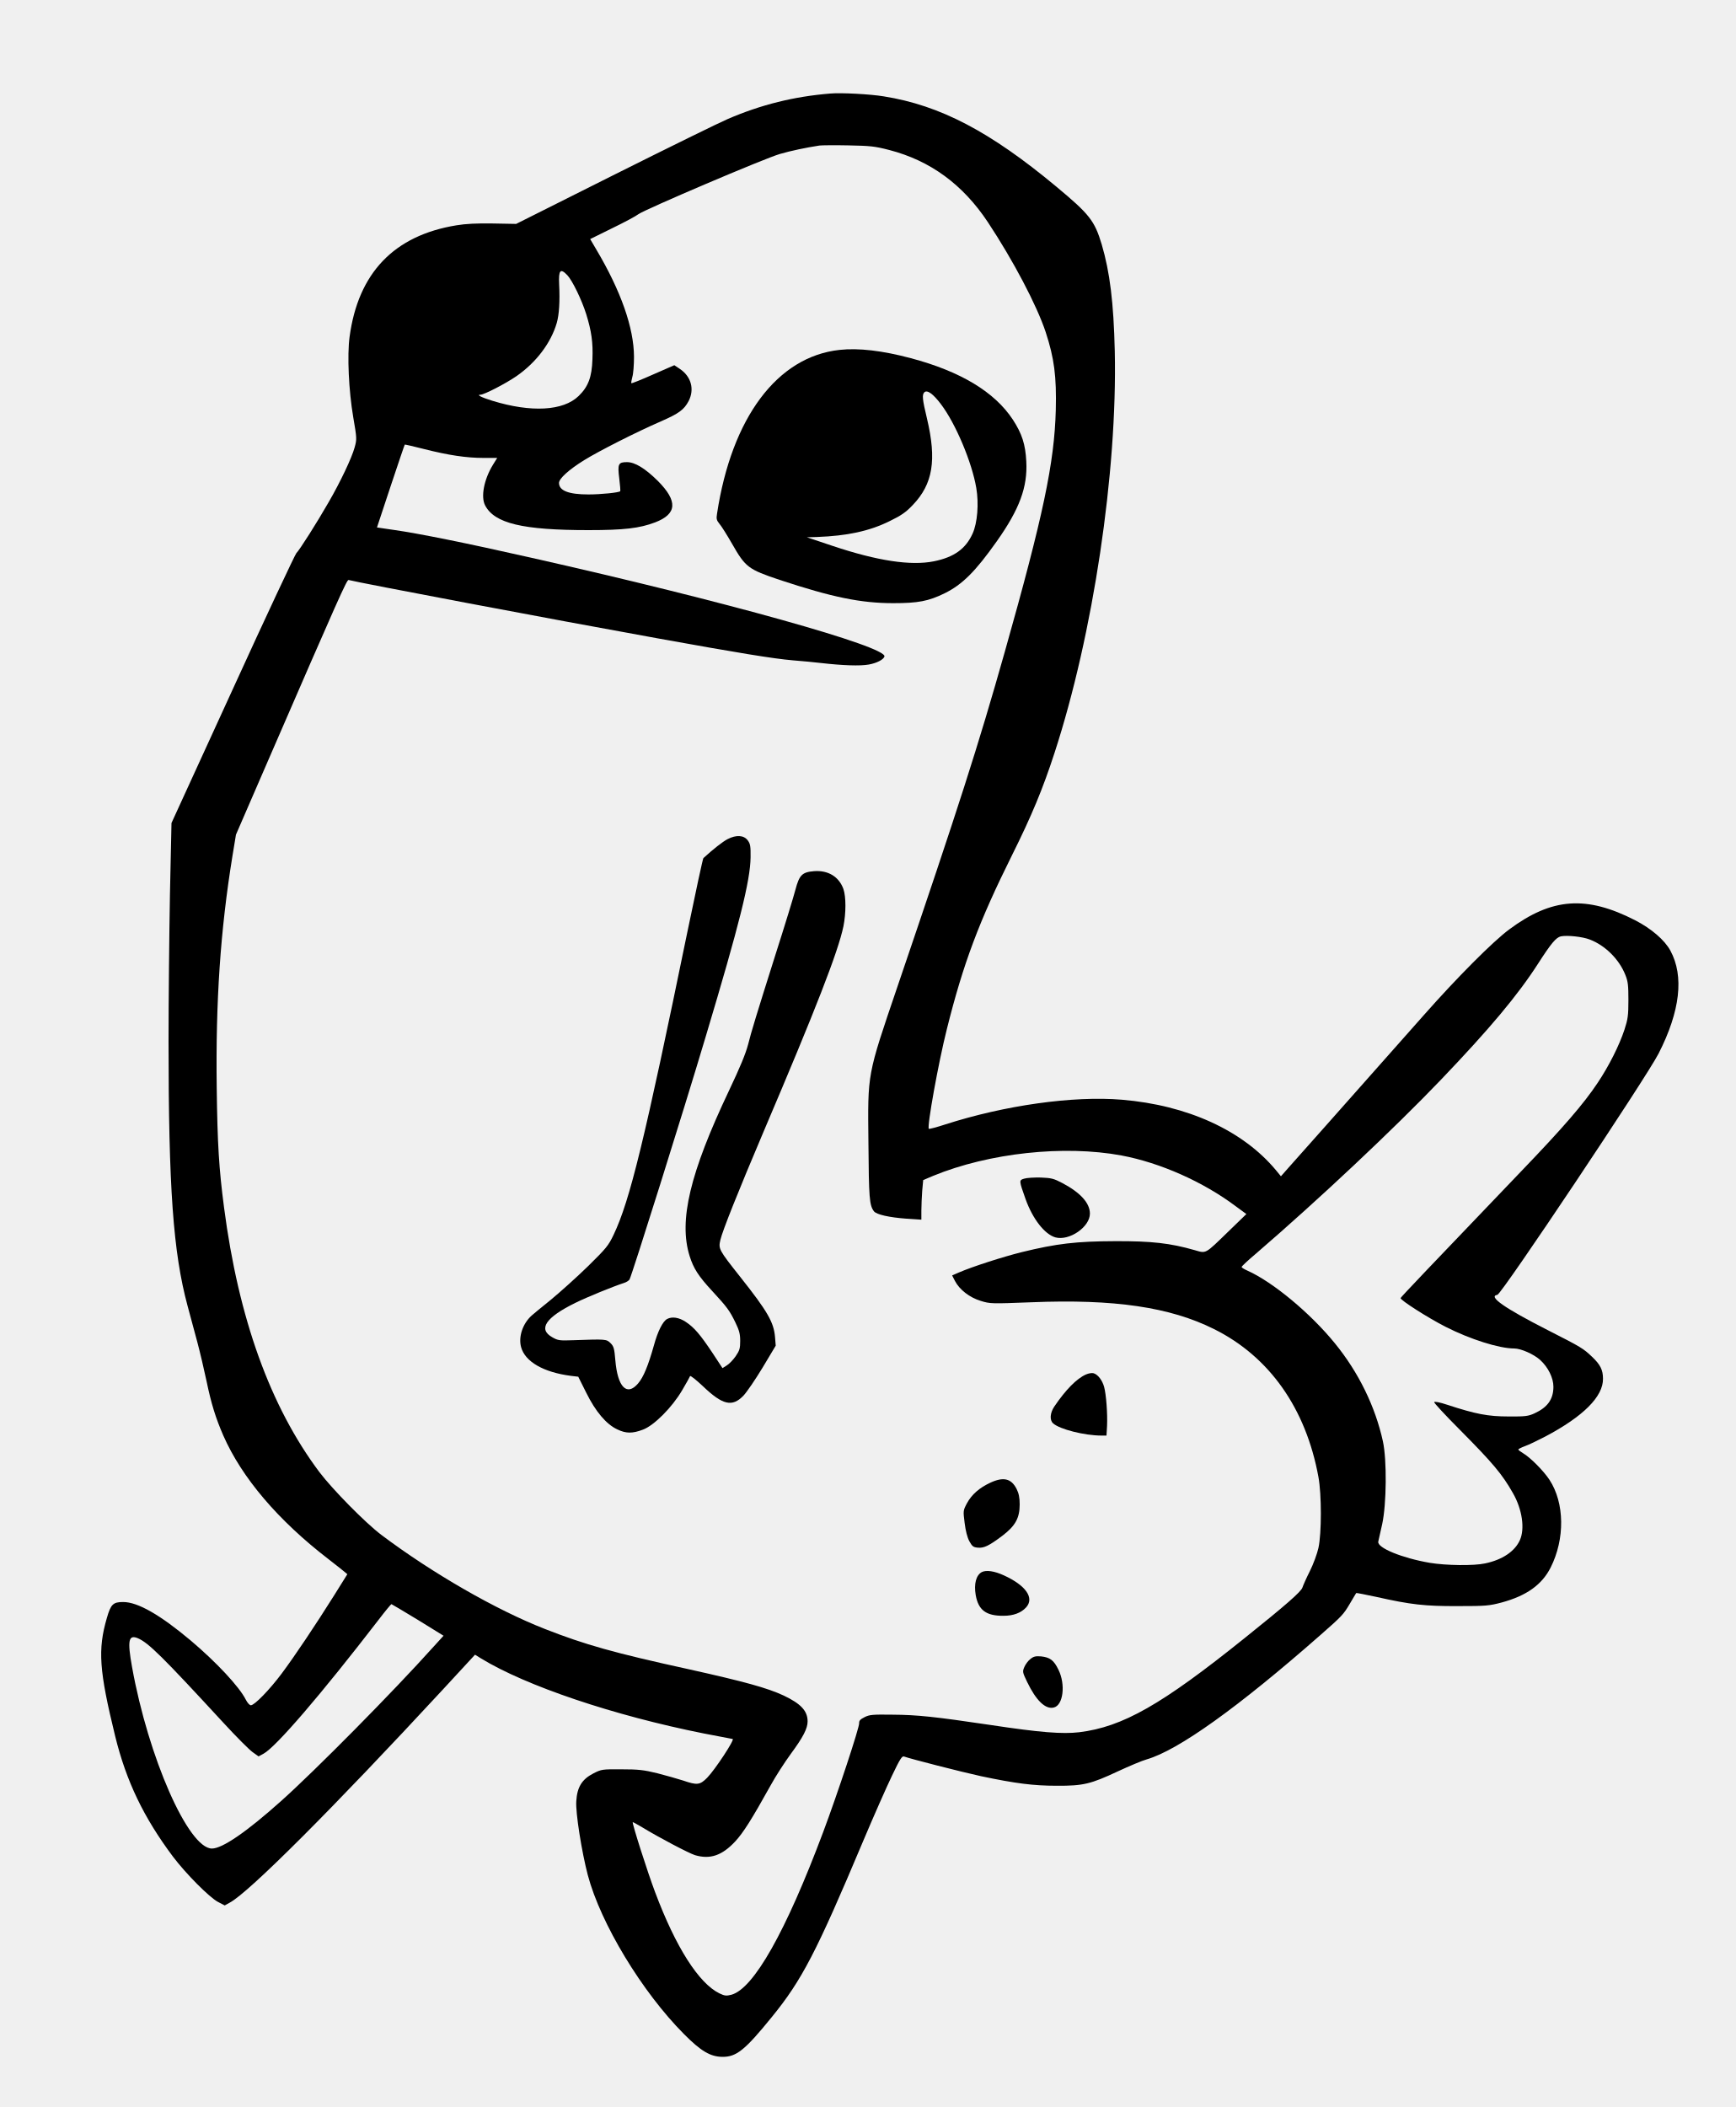
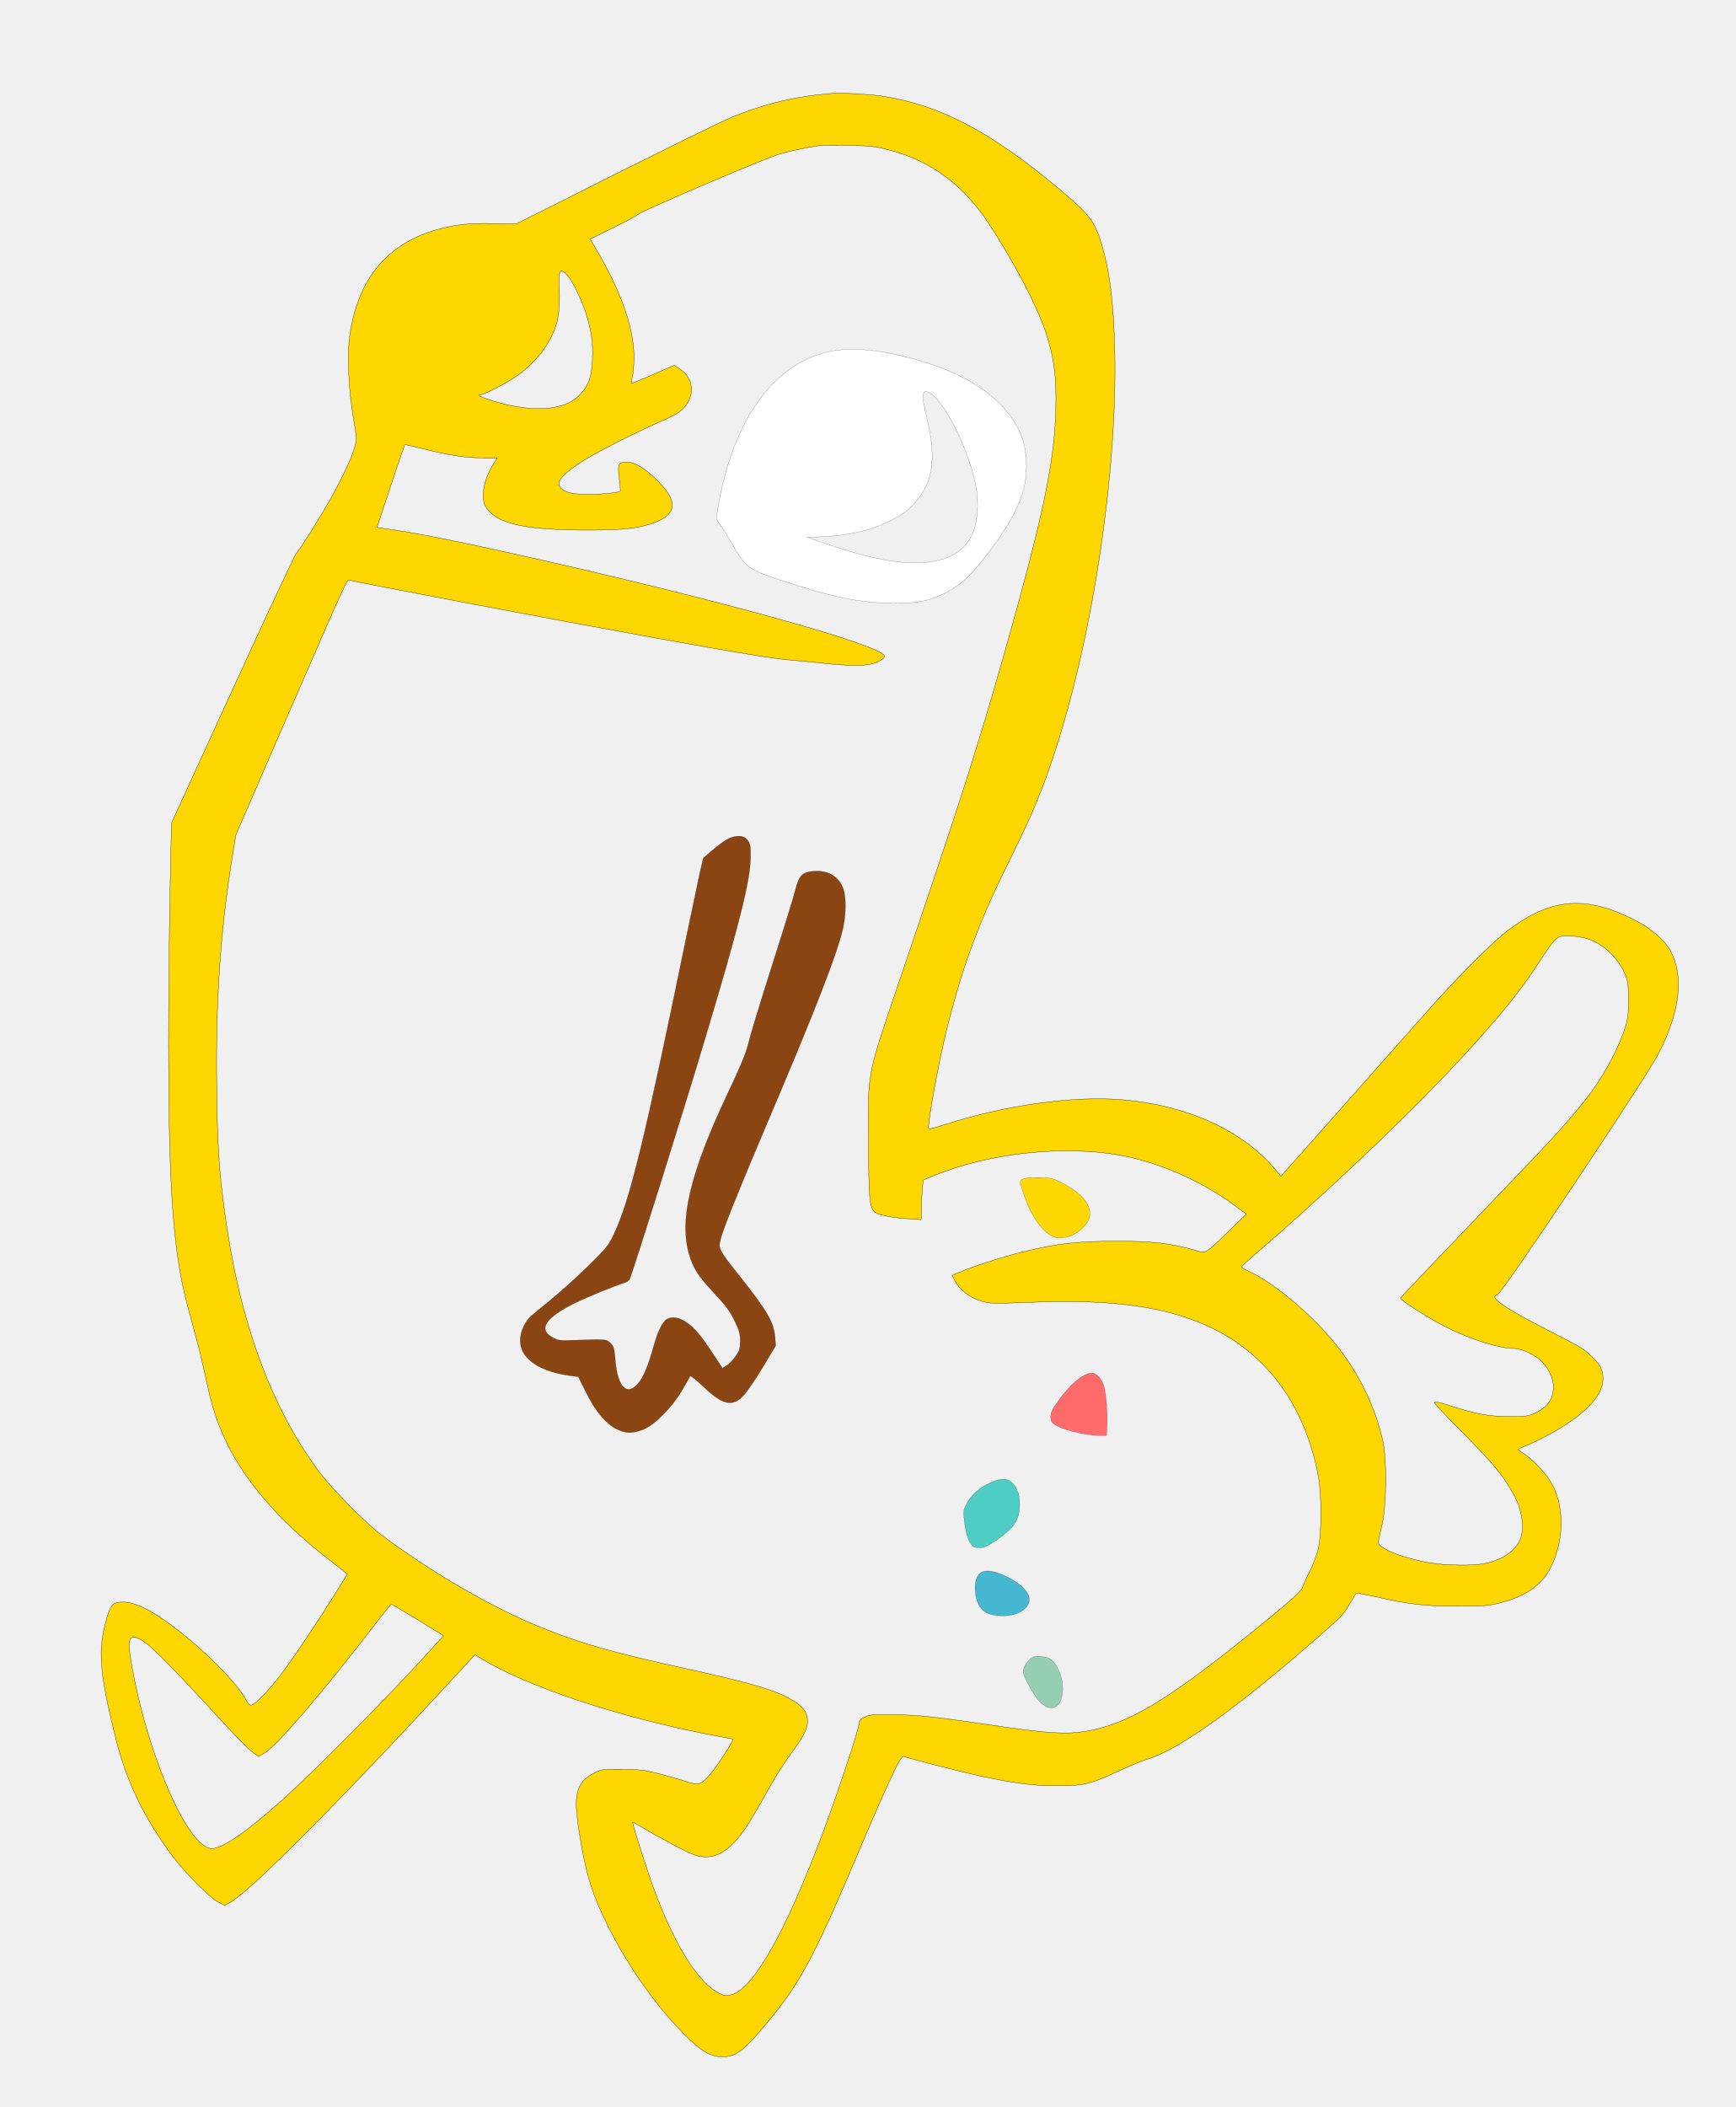
<svg xmlns="http://www.w3.org/2000/svg" version="1.0" width="1236pt" height="1500pt" viewBox="0 0 1236 1500" preserveAspectRatio="xMidYMid meet">
-   <g transform="translate(0,1500) scale(0.1,-0.1)" fill="#000000" stroke="none">
-     <path d="M5910 14334 c-257 -21 -491 -79 -728 -181 -57 -24 -419 -202 -805 -395 l-702 -352 -165 3 c-113 2 -195 -2 -260 -13 -444 -72 -700 -339 -761 -794 -18 -131 -6 -385 26 -572 26 -151 26 -157 10 -215 -20 -74 -102 -247 -185 -390 -83 -145 -208 -342 -230 -363 -9 -9 -214 -445 -453 -969 l-436 -952 -11 -508 c-5 -279 -10 -751 -10 -1048 0 -1042 33 -1501 135 -1880 19 -71 51 -188 70 -260 19 -71 48 -195 65 -275 34 -164 66 -266 120 -390 132 -300 389 -603 749 -880 46 -36 95 -74 109 -86 l25 -21 -93 -149 c-135 -215 -281 -433 -375 -559 -87 -116 -193 -225 -219 -225 -9 0 -25 18 -36 40 -47 93 -209 266 -391 420 -219 184 -378 275 -482 275 -72 0 -88 -16 -116 -113 -66 -226 -55 -376 59 -842 79 -321 203 -579 411 -857 93 -123 259 -290 321 -323 l48 -25 36 20 c137 73 737 674 1519 1519 l227 246 42 -26 c320 -196 945 -407 1588 -535 109 -21 201 -39 204 -39 19 0 -125 -219 -182 -277 -51 -51 -71 -53 -170 -19 -38 12 -121 36 -184 52 -98 24 -136 28 -256 28 -137 1 -142 0 -199 -29 -82 -42 -116 -98 -122 -198 -6 -81 39 -362 82 -526 92 -346 387 -833 685 -1132 121 -122 188 -161 273 -162 100 -1 161 48 351 282 216 265 318 462 651 1253 75 178 168 388 206 467 57 120 72 142 86 136 47 -17 406 -109 548 -140 247 -52 373 -68 540 -68 187 -1 241 12 435 103 80 37 172 76 205 85 224 65 649 369 1235 884 155 136 165 147 210 223 24 40 44 75 46 77 1 2 65 -11 141 -27 249 -56 348 -67 583 -66 200 0 222 2 313 26 176 48 285 126 347 248 103 204 100 460 -8 625 -42 64 -136 159 -189 190 -18 11 -33 22 -33 26 0 3 21 14 48 24 26 9 90 40 142 67 273 144 415 286 413 413 0 62 -19 100 -77 155 -63 60 -75 68 -317 191 -308 157 -427 240 -358 251 30 4 1062 1549 1148 1718 154 302 182 551 84 732 -41 76 -136 157 -250 216 -349 179 -594 161 -898 -65 -116 -86 -370 -341 -606 -608 -606 -684 -919 -1037 -966 -1089 l-53 -60 -37 45 c-235 281 -628 461 -1096 500 -347 29 -834 -40 -1257 -176 -61 -20 -114 -34 -117 -31 -14 14 68 470 128 708 117 469 230 769 464 1239 141 283 220 474 303 729 275 844 448 1999 429 2860 -8 347 -35 563 -93 760 -51 169 -86 214 -324 412 -470 391 -826 578 -1228 642 -96 16 -305 27 -382 20z m422 -402 c292 -76 523 -245 701 -513 182 -275 349 -593 412 -783 61 -186 78 -316 72 -556 -10 -374 -89 -751 -363 -1720 -190 -672 -326 -1096 -763 -2380 -219 -644 -213 -614 -208 -1115 3 -396 7 -445 39 -488 18 -24 110 -44 232 -53 l106 -7 0 65 c0 36 3 99 6 141 l7 76 71 30 c397 163 931 221 1341 145 276 -52 581 -187 814 -362 l75 -55 -127 -123 c-170 -165 -157 -158 -241 -134 -174 50 -307 65 -566 64 -277 -1 -416 -17 -665 -78 -136 -34 -351 -103 -448 -145 l-48 -21 20 -39 c32 -62 104 -118 183 -142 68 -21 76 -21 361 -10 589 24 987 -34 1301 -191 394 -196 654 -565 743 -1053 23 -123 23 -402 0 -505 -9 -41 -36 -115 -61 -165 -25 -49 -48 -102 -53 -117 -9 -29 -117 -124 -413 -361 -589 -473 -866 -631 -1176 -669 -120 -14 -277 -2 -634 52 -391 58 -518 72 -695 73 -142 2 -165 0 -200 -18 -30 -15 -39 -25 -38 -42 3 -28 -152 -498 -257 -778 -265 -707 -494 -1113 -653 -1156 -36 -9 -47 -8 -85 10 -147 72 -311 329 -458 721 -54 143 -165 491 -159 498 1 1 31 -15 66 -36 123 -75 333 -185 377 -199 108 -32 193 -3 287 98 57 62 115 153 253 401 34 62 98 161 141 220 90 122 121 183 121 233 0 75 -48 126 -170 184 -118 55 -279 99 -674 187 -535 117 -740 175 -1026 287 -348 136 -802 397 -1165 670 -114 86 -348 324 -441 447 -350 467 -576 1094 -679 1885 -36 275 -47 450 -52 852 -8 617 26 1119 112 1649 l25 152 229 528 c508 1171 561 1289 573 1285 60 -17 1459 -282 2203 -416 576 -104 820 -144 960 -156 66 -5 156 -14 200 -19 157 -18 279 -22 340 -11 57 10 105 35 112 57 23 69 -1139 394 -2513 703 -464 105 -802 173 -977 198 l-123 18 97 293 c54 162 99 295 101 297 2 1 64 -13 138 -32 174 -44 301 -63 422 -63 l98 0 -31 -50 c-63 -103 -87 -227 -55 -288 67 -128 266 -176 736 -176 253 0 363 13 474 55 157 60 163 151 20 295 -90 89 -163 134 -220 134 -62 0 -68 -13 -55 -116 6 -48 9 -89 7 -91 -9 -10 -139 -23 -226 -23 -142 0 -210 27 -210 82 0 31 71 95 179 162 105 65 371 200 546 276 130 57 165 83 198 145 43 84 18 175 -63 229 l-39 26 -151 -66 c-83 -37 -153 -65 -155 -62 -2 2 1 22 7 44 7 21 12 86 12 144 -1 206 -93 468 -268 763 l-44 75 156 77 c87 42 171 87 187 100 44 33 902 399 1008 429 76 22 183 45 282 60 17 2 109 3 205 1 156 -3 188 -6 292 -33z m-2292 -892 c36 -39 101 -173 134 -277 37 -120 49 -201 44 -321 -4 -127 -30 -195 -98 -261 -110 -107 -339 -119 -615 -34 -78 24 -115 43 -84 43 26 0 179 79 256 132 140 97 246 237 287 379 17 59 23 152 17 275 -5 102 9 117 59 64z m7280 -4729 c109 -42 208 -140 252 -251 19 -47 22 -74 22 -180 0 -109 -4 -136 -28 -210 -37 -112 -110 -258 -191 -379 -99 -149 -246 -319 -541 -626 -663 -692 -859 -898 -862 -906 -5 -13 195 -141 321 -205 173 -88 380 -154 488 -154 48 0 140 -41 185 -82 57 -52 94 -128 94 -190 0 -89 -41 -147 -135 -190 -44 -20 -65 -23 -185 -22 -145 0 -234 17 -435 83 -54 18 -91 25 -94 19 -2 -5 80 -94 182 -196 236 -238 302 -316 379 -452 66 -115 86 -254 49 -335 -36 -80 -126 -140 -247 -165 -81 -18 -279 -15 -394 4 -198 34 -376 107 -367 151 2 11 15 67 28 125 31 142 34 457 5 589 -54 247 -173 491 -342 698 -173 213 -441 436 -622 517 -23 10 -42 22 -42 26 0 5 46 48 103 96 447 385 980 886 1316 1237 348 364 545 599 692 827 93 145 128 186 162 194 45 9 154 -2 207 -23z m-8345 -4843 l183 -113 -72 -79 c-286 -319 -844 -883 -1086 -1099 -245 -219 -417 -337 -491 -337 -168 0 -453 648 -569 1293 -34 189 -25 232 42 204 76 -33 173 -129 609 -602 91 -99 185 -193 208 -209 l42 -30 35 19 c89 48 411 423 823 958 45 59 85 107 88 107 2 0 87 -51 188 -112z" />
-     <path d="M5977 12509 c-443 -48 -768 -482 -872 -1167 -6 -36 -3 -46 18 -72 14 -16 54 -80 89 -141 96 -168 115 -182 338 -257 375 -124 579 -166 810 -166 177 0 250 14 365 70 126 62 219 154 373 372 161 228 219 385 209 567 -6 122 -31 198 -96 298 -130 197 -372 343 -726 437 -202 54 -374 74 -508 59z m722 -386 c105 -138 221 -414 252 -597 19 -111 8 -249 -26 -324 -49 -109 -132 -169 -276 -198 -164 -33 -402 3 -719 109 l-185 62 70 2 c218 8 376 42 521 114 80 39 114 62 163 114 143 149 171 320 101 615 -33 137 -36 170 -19 187 20 20 63 -11 118 -84z" />
-     <path d="M5180 9026 c-36 -19 -102 -71 -172 -135 -4 -3 -54 -236 -112 -516 -308 -1499 -411 -1921 -527 -2165 -37 -78 -53 -97 -182 -224 -78 -76 -198 -184 -266 -240 -68 -55 -129 -105 -135 -111 -64 -57 -96 -151 -76 -225 28 -104 160 -180 356 -205 l51 -6 57 -114 c66 -134 143 -225 221 -261 62 -30 108 -30 182 -2 79 29 208 158 280 281 29 49 54 94 56 100 2 7 43 -26 91 -71 141 -135 209 -151 289 -68 23 24 84 113 136 199 l94 157 -5 62 c-9 105 -53 182 -248 428 -152 192 -156 199 -141 263 15 65 126 343 306 767 377 885 532 1284 570 1465 19 95 19 210 0 266 -32 88 -109 135 -210 127 -84 -7 -104 -27 -132 -133 -13 -50 -77 -259 -143 -465 -134 -424 -172 -548 -194 -637 -18 -67 -55 -157 -136 -328 -278 -586 -359 -925 -280 -1177 28 -89 63 -143 160 -248 109 -118 125 -141 166 -225 27 -56 34 -81 34 -131 0 -53 -4 -68 -32 -109 -18 -26 -47 -56 -64 -66 l-30 -19 -71 108 c-88 132 -130 181 -190 221 -48 32 -98 40 -133 21 -31 -16 -67 -88 -94 -187 -41 -146 -75 -228 -113 -272 -80 -94 -146 -26 -162 166 -7 83 -11 98 -34 121 -29 29 -35 29 -262 21 -102 -4 -113 -2 -153 21 -103 58 -47 141 165 245 83 41 272 118 347 142 16 5 33 16 38 24 18 33 383 1194 543 1731 240 801 317 1109 319 1275 1 78 -2 96 -20 120 -28 38 -82 41 -144 9z" />
-     <path d="M7292 6609 c-38 -11 -37 -13 10 -146 51 -142 136 -250 212 -272 99 -27 246 74 246 169 0 75 -67 149 -195 217 -63 33 -79 37 -155 40 -47 1 -100 -2 -118 -8z" />
-     <path d="M7732 5215 c-66 -29 -144 -108 -226 -229 -30 -45 -34 -96 -8 -119 46 -42 224 -87 344 -87 l36 0 4 68 c4 87 -6 225 -21 279 -13 47 -45 89 -76 97 -11 3 -35 -1 -53 -9z" />
-     <path d="M7050 4444 c-77 -36 -131 -83 -165 -145 -28 -53 -28 -54 -17 -141 7 -56 19 -104 34 -131 20 -36 28 -42 60 -45 44 -4 79 13 175 85 92 70 123 126 123 223 0 48 -6 78 -22 110 -38 75 -94 88 -188 44z" />
-     <path d="M6990 3808 c-40 -22 -57 -83 -43 -164 19 -107 74 -148 198 -147 69 0 124 20 160 59 62 67 0 157 -158 229 -68 31 -125 39 -157 23z" />
-     <path d="M7336 3189 c-16 -12 -35 -38 -43 -57 -14 -33 -13 -37 20 -106 64 -133 131 -197 190 -182 67 16 85 164 33 269 -33 68 -60 88 -124 95 -38 3 -53 0 -76 -19z" />
+   <g transform="translate(0,1500) scale(0.1,-0.1)">
+     <path d="M5910 14334 c-257 -21 -491 -79 -728 -181 -57 -24 -419 -202 -805 -395 l-702 -352 -165 3 c-113 2 -195 -2 -260 -13 -444 -72 -700 -339 -761 -794 -18 -131 -6 -385 26 -572 26 -151 26 -157 10 -215 -20 -74 -102 -247 -185 -390 -83 -145 -208 -342 -230 -363 -9 -9 -214 -445 -453 -969 l-436 -952 -11 -508 c-5 -279 -10 -751 -10 -1048 0 -1042 33 -1501 135 -1880 19 -71 51 -188 70 -260 19 -71 48 -195 65 -275 34 -164 66 -266 120 -390 132 -300 389 -603 749 -880 46 -36 95 -74 109 -86 l25 -21 -93 -149 c-135 -215 -281 -433 -375 -559 -87 -116 -193 -225 -219 -225 -9 0 -25 18 -36 40 -47 93 -209 266 -391 420 -219 184 -378 275 -482 275 -72 0 -88 -16 -116 -113 -66 -226 -55 -376 59 -842 79 -321 203 -579 411 -857 93 -123 259 -290 321 -323 l48 -25 36 20 c137 73 737 674 1519 1519 l227 246 42 -26 c320 -196 945 -407 1588 -535 109 -21 201 -39 204 -39 19 0 -125 -219 -182 -277 -51 -51 -71 -53 -170 -19 -38 12 -121 36 -184 52 -98 24 -136 28 -256 28 -137 1 -142 0 -199 -29 -82 -42 -116 -98 -122 -198 -6 -81 39 -362 82 -526 92 -346 387 -833 685 -1132 121 -122 188 -161 273 -162 100 -1 161 48 351 282 216 265 318 462 651 1253 75 178 168 388 206 467 57 120 72 142 86 136 47 -17 406 -109 548 -140 247 -52 373 -68 540 -68 187 -1 241 12 435 103 80 37 172 76 205 85 224 65 649 369 1235 884 155 136 165 147 210 223 24 40 44 75 46 77 1 2 65 -11 141 -27 249 -56 348 -67 583 -66 200 0 222 2 313 26 176 48 285 126 347 248 103 204 100 460 -8 625 -42 64 -136 159 -189 190 -18 11 -33 22 -33 26 0 3 21 14 48 24 26 9 90 40 142 67 273 144 415 286 413 413 0 62 -19 100 -77 155 -63 60 -75 68 -317 191 -308 157 -427 240 -358 251 30 4 1062 1549 1148 1718 154 302 182 551 84 732 -41 76 -136 157 -250 216 -349 179 -594 161 -898 -65 -116 -86 -370 -341 -606 -608 -606 -684 -919 -1037 -966 -1089 l-53 -60 -37 45 c-235 281 -628 461 -1096 500 -347 29 -834 -40 -1257 -176 -61 -20 -114 -34 -117 -31 -14 14 68 470 128 708 117 469 230 769 464 1239 141 283 220 474 303 729 275 844 448 1999 429 2860 -8 347 -35 563 -93 760 -51 169 -86 214 -324 412 -470 391 -826 578 -1228 642 -96 16 -305 27 -382 20z m422 -402 c292 -76 523 -245 701 -513 182 -275 349 -593 412 -783 61 -186 78 -316 72 -556 -10 -374 -89 -751 -363 -1720 -190 -672 -326 -1096 -763 -2380 -219 -644 -213 -614 -208 -1115 3 -396 7 -445 39 -488 18 -24 110 -44 232 -53 l106 -7 0 65 c0 36 3 99 6 141 l7 76 71 30 c397 163 931 221 1341 145 276 -52 581 -187 814 -362 l75 -55 -127 -123 c-170 -165 -157 -158 -241 -134 -174 50 -307 65 -566 64 -277 -1 -416 -17 -665 -78 -136 -34 -351 -103 -448 -145 l-48 -21 20 -39 c32 -62 104 -118 183 -142 68 -21 76 -21 361 -10 589 24 987 -34 1301 -191 394 -196 654 -565 743 -1053 23 -123 23 -402 0 -505 -9 -41 -36 -115 -61 -165 -25 -49 -48 -102 -53 -117 -9 -29 -117 -124 -413 -361 -589 -473 -866 -631 -1176 -669 -120 -14 -277 -2 -634 52 -391 58 -518 72 -695 73 -142 2 -165 0 -200 -18 -30 -15 -39 -25 -38 -42 3 -28 -152 -498 -257 -778 -265 -707 -494 -1113 -653 -1156 -36 -9 -47 -8 -85 10 -147 72 -311 329 -458 721 -54 143 -165 491 -159 498 1 1 31 -15 66 -36 123 -75 333 -185 377 -199 108 -32 193 -3 287 98 57 62 115 153 253 401 34 62 98 161 141 220 90 122 121 183 121 233 0 75 -48 126 -170 184 -118 55 -279 99 -674 187 -535 117 -740 175 -1026 287 -348 136 -802 397 -1165 670 -114 86 -348 324 -441 447 -350 467 -576 1094 -679 1885 -36 275 -47 450 -52 852 -8 617 26 1119 112 1649 l25 152 229 528 c508 1171 561 1289 573 1285 60 -17 1459 -282 2203 -416 576 -104 820 -144 960 -156 66 -5 156 -14 200 -19 157 -18 279 -22 340 -11 57 10 105 35 112 57 23 69 -1139 394 -2513 703 -464 105 -802 173 -977 198 l-123 18 97 293 c54 162 99 295 101 297 2 1 64 -13 138 -32 174 -44 301 -63 422 -63 l98 0 -31 -50 c-63 -103 -87 -227 -55 -288 67 -128 266 -176 736 -176 253 0 363 13 474 55 157 60 163 151 20 295 -90 89 -163 134 -220 134 -62 0 -68 -13 -55 -116 6 -48 9 -89 7 -91 -9 -10 -139 -23 -226 -23 -142 0 -210 27 -210 82 0 31 71 95 179 162 105 65 371 200 546 276 130 57 165 83 198 145 43 84 18 175 -63 229 l-39 26 -151 -66 c-83 -37 -153 -65 -155 -62 -2 2 1 22 7 44 7 21 12 86 12 144 -1 206 -93 468 -268 763 l-44 75 156 77 c87 42 171 87 187 100 44 33 902 399 1008 429 76 22 183 45 282 60 17 2 109 3 205 1 156 -3 188 -6 292 -33z m-2292 -892 c36 -39 101 -173 134 -277 37 -120 49 -201 44 -321 -4 -127 -30 -195 -98 -261 -110 -107 -339 -119 -615 -34 -78 24 -115 43 -84 43 26 0 179 79 256 132 140 97 246 237 287 379 17 59 23 152 17 275 -5 102 9 117 59 64z m7280 -4729 c109 -42 208 -140 252 -251 19 -47 22 -74 22 -180 0 -109 -4 -136 -28 -210 -37 -112 -110 -258 -191 -379 -99 -149 -246 -319 -541 -626 -663 -692 -859 -898 -862 -906 -5 -13 195 -141 321 -205 173 -88 380 -154 488 -154 48 0 140 -41 185 -82 57 -52 94 -128 94 -190 0 -89 -41 -147 -135 -190 -44 -20 -65 -23 -185 -22 -145 0 -234 17 -435 83 -54 18 -91 25 -94 19 -2 -5 80 -94 182 -196 236 -238 302 -316 379 -452 66 -115 86 -254 49 -335 -36 -80 -126 -140 -247 -165 -81 -18 -279 -15 -394 4 -198 34 -376 107 -367 151 2 11 15 67 28 125 31 142 34 457 5 589 -54 247 -173 491 -342 698 -173 213 -441 436 -622 517 -23 10 -42 22 -42 26 0 5 46 48 103 96 447 385 980 886 1316 1237 348 364 545 599 692 827 93 145 128 186 162 194 45 9 154 -2 207 -23z m-8345 -4843 l183 -113 -72 -79 c-286 -319 -844 -883 -1086 -1099 -245 -219 -417 -337 -491 -337 -168 0 -453 648 -569 1293 -34 189 -25 232 42 204 76 -33 173 -129 609 -602 91 -99 185 -193 208 -209 l42 -30 35 19 c89 48 411 423 823 958 45 59 85 107 88 107 2 0 87 -51 188 -112z" fill="#FFD700" stroke="#000000" stroke-width="2" />
+     <path d="M5977 12509 c-443 -48 -768 -482 -872 -1167 -6 -36 -3 -46 18 -72 14 -16 54 -80 89 -141 96 -168 115 -182 338 -257 375 -124 579 -166 810 -166 177 0 250 14 365 70 126 62 219 154 373 372 161 228 219 385 209 567 -6 122 -31 198 -96 298 -130 197 -372 343 -726 437 -202 54 -374 74 -508 59z m722 -386 c105 -138 221 -414 252 -597 19 -111 8 -249 -26 -324 -49 -109 -132 -169 -276 -198 -164 -33 -402 3 -719 109 l-185 62 70 2 c218 8 376 42 521 114 80 39 114 62 163 114 143 149 171 320 101 615 -33 137 -36 170 -19 187 20 20 63 -11 118 -84z" fill="#FFFFFF" stroke="#000000" stroke-width="1" />
+     <path d="M5180 9026 c-36 -19 -102 -71 -172 -135 -4 -3 -54 -236 -112 -516 -308 -1499 -411 -1921 -527 -2165 -37 -78 -53 -97 -182 -224 -78 -76 -198 -184 -266 -240 -68 -55 -129 -105 -135 -111 -64 -57 -96 -151 -76 -225 28 -104 160 -180 356 -205 l51 -6 57 -114 c66 -134 143 -225 221 -261 62 -30 108 -30 182 -2 79 29 208 158 280 281 29 49 54 94 56 100 2 7 43 -26 91 -71 141 -135 209 -151 289 -68 23 24 84 113 136 199 l94 157 -5 62 c-9 105 -53 182 -248 428 -152 192 -156 199 -141 263 15 65 126 343 306 767 377 885 532 1284 570 1465 19 95 19 210 0 266 -32 88 -109 135 -210 127 -84 -7 -104 -27 -132 -133 -13 -50 -77 -259 -143 -465 -134 -424 -172 -548 -194 -637 -18 -67 -55 -157 -136 -328 -278 -586 -359 -925 -280 -1177 28 -89 63 -143 160 -248 109 -118 125 -141 166 -225 27 -56 34 -81 34 -131 0 -53 -4 -68 -32 -109 -18 -26 -47 -56 -64 -66 l-30 -19 -71 108 c-88 132 -130 181 -190 221 -48 32 -98 40 -133 21 -31 -16 -67 -88 -94 -187 -41 -146 -75 -228 -113 -272 -80 -94 -146 -26 -162 166 -7 83 -11 98 -34 121 -29 29 -35 29 -262 21 -102 -4 -113 -2 -153 21 -103 58 -47 141 165 245 83 41 272 118 347 142 16 5 33 16 38 24 18 33 383 1194 543 1731 240 801 317 1109 319 1275 1 78 -2 96 -20 120 -28 38 -82 41 -144 9z" fill="#8B4513" stroke="#000000" stroke-width="1" />
+     <path d="M7292 6609 c-38 -11 -37 -13 10 -146 51 -142 136 -250 212 -272 99 -27 246 74 246 169 0 75 -67 149 -195 217 -63 33 -79 37 -155 40 -47 1 -100 -2 -118 -8z" fill="#FFD700" stroke="#000000" stroke-width="1" />
+     <path d="M7732 5215 c-66 -29 -144 -108 -226 -229 -30 -45 -34 -96 -8 -119 46 -42 224 -87 344 -87 l36 0 4 68 c4 87 -6 225 -21 279 -13 47 -45 89 -76 97 -11 3 -35 -1 -53 -9z" fill="#FF6B6B" stroke="#000000" stroke-width="1" />
+     <path d="M7050 4444 c-77 -36 -131 -83 -165 -145 -28 -53 -28 -54 -17 -141 7 -56 19 -104 34 -131 20 -36 28 -42 60 -45 44 -4 79 13 175 85 92 70 123 126 123 223 0 48 -6 78 -22 110 -38 75 -94 88 -188 44z" fill="#4ECDC4" stroke="#000000" stroke-width="1" />
+     <path d="M6990 3808 c-40 -22 -57 -83 -43 -164 19 -107 74 -148 198 -147 69 0 124 20 160 59 62 67 0 157 -158 229 -68 31 -125 39 -157 23z" fill="#45B7D1" stroke="#000000" stroke-width="1" />
+     <path d="M7336 3189 c-16 -12 -35 -38 -43 -57 -14 -33 -13 -37 20 -106 64 -133 131 -197 190 -182 67 16 85 164 33 269 -33 68 -60 88 -124 95 -38 3 -53 0 -76 -19z" fill="#96CEB4" stroke="#000000" stroke-width="1" />
  </g>
</svg>
